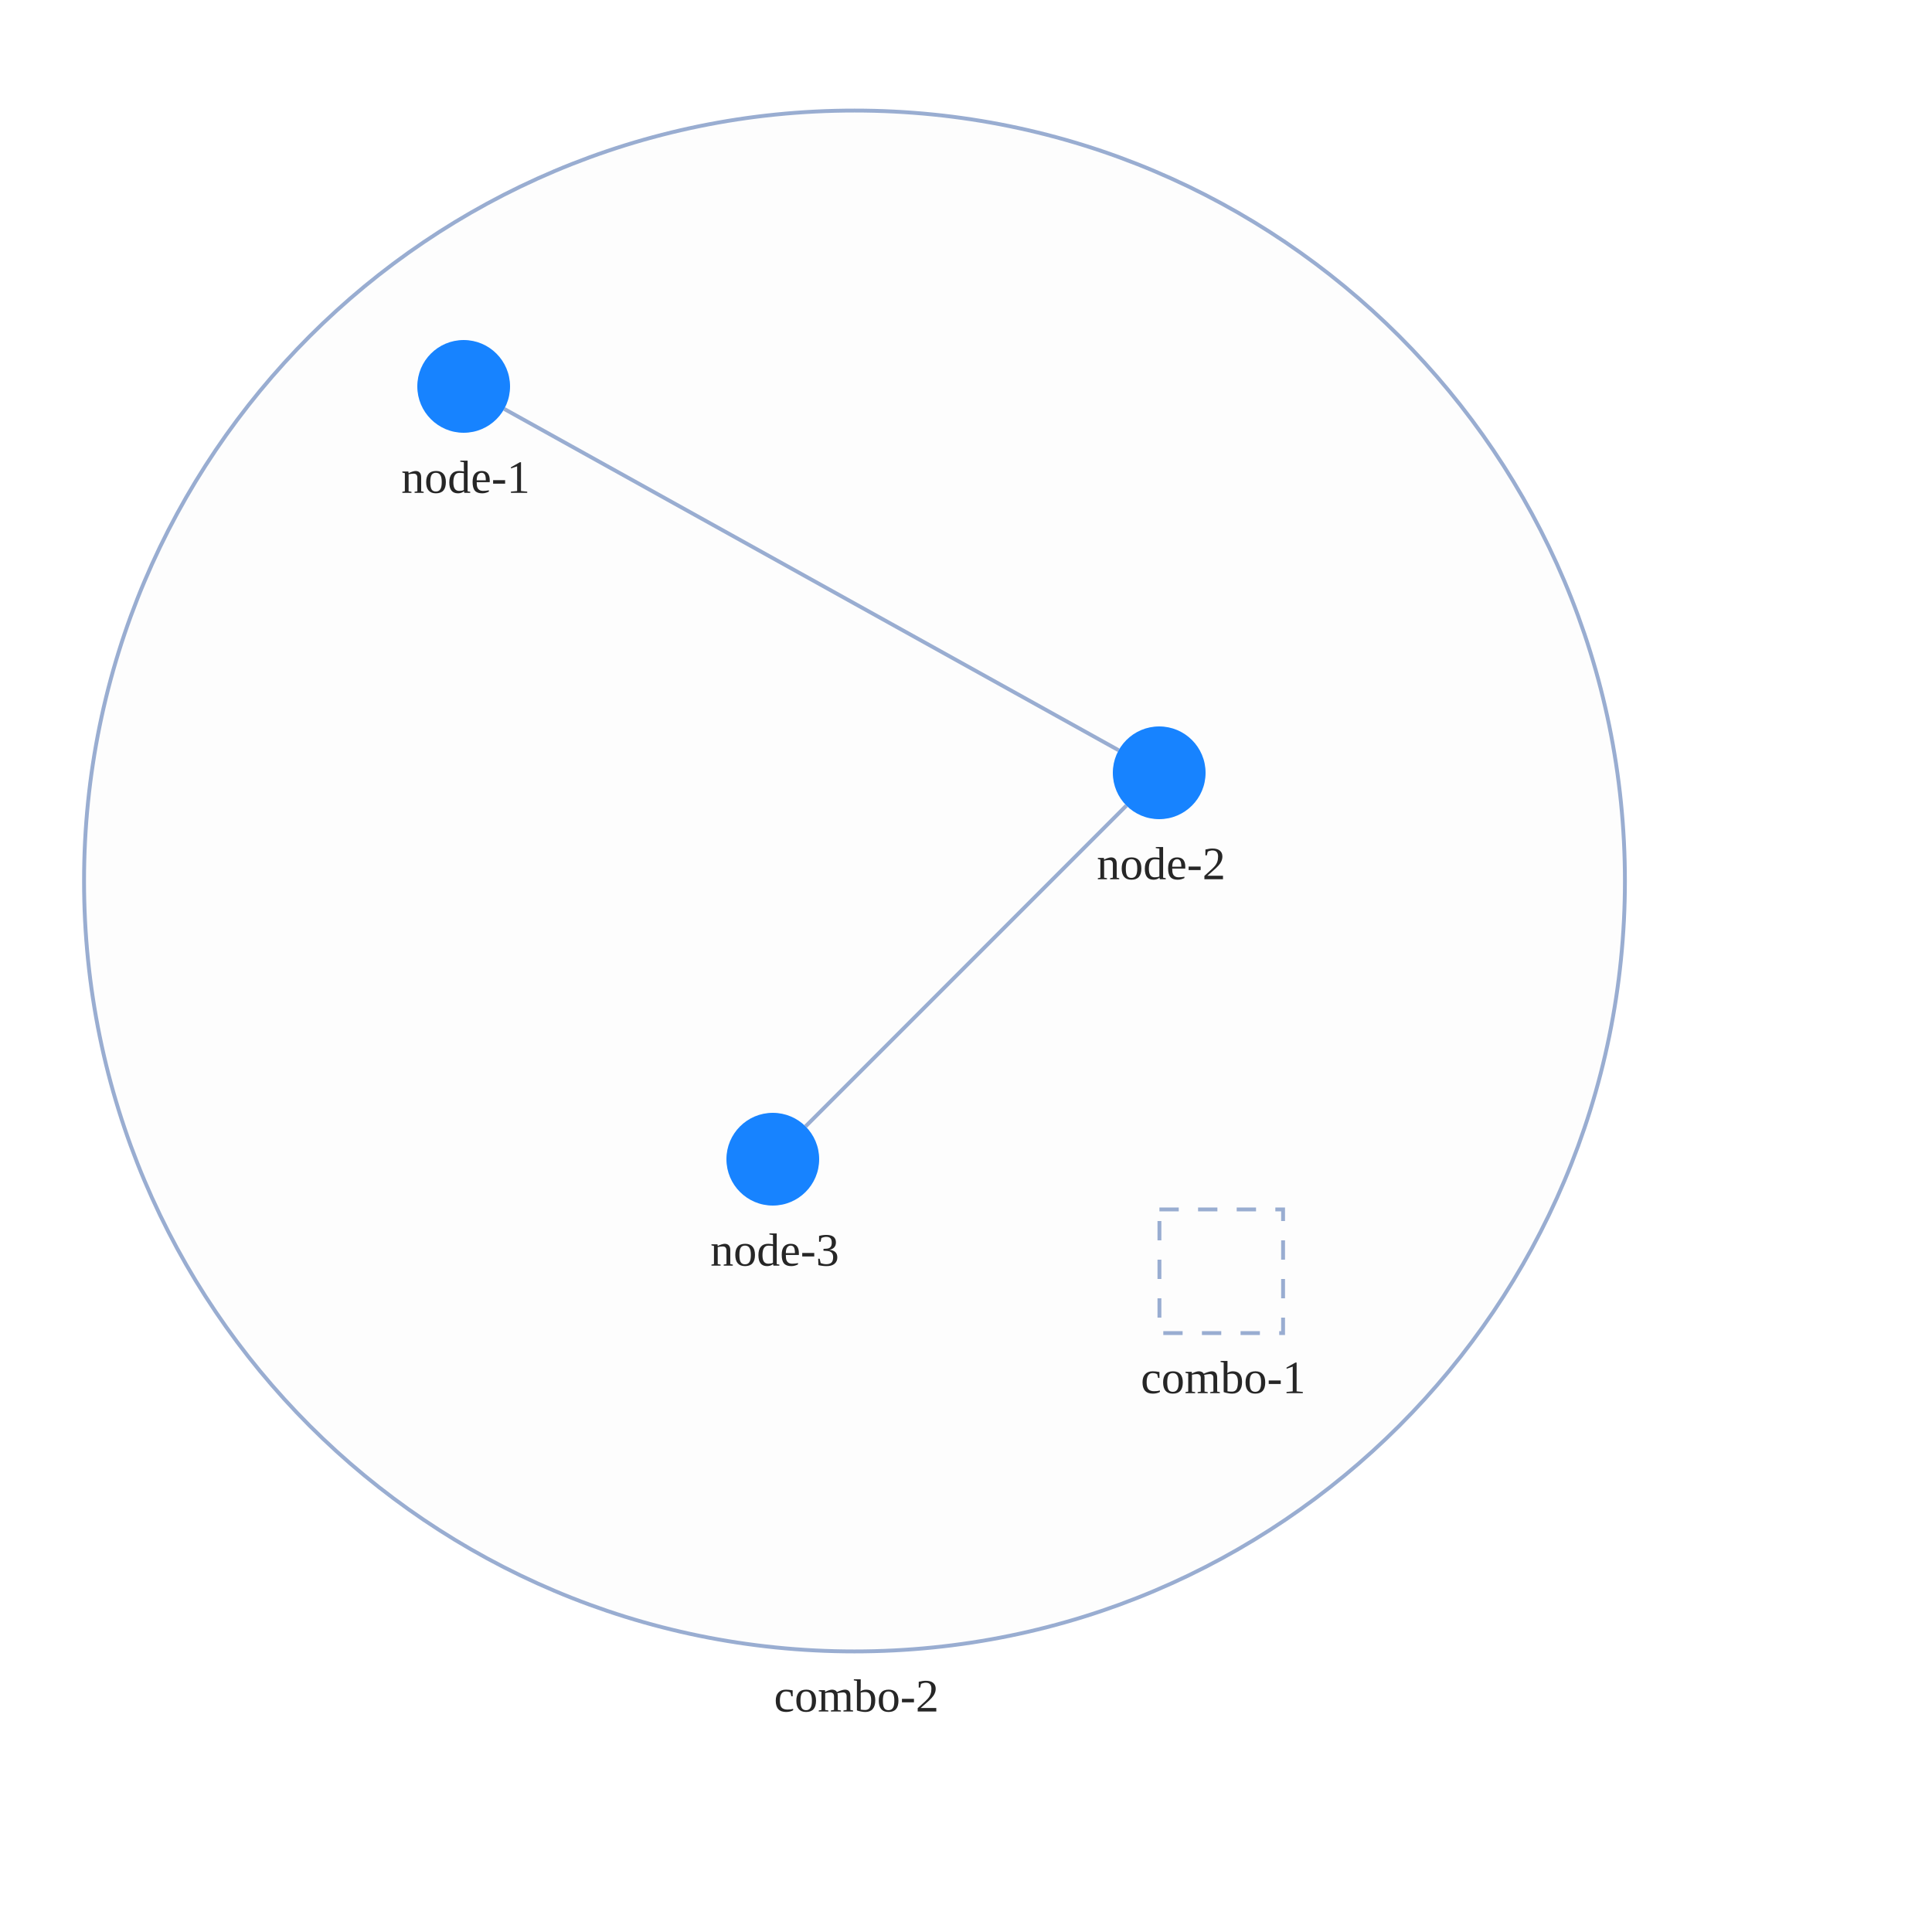
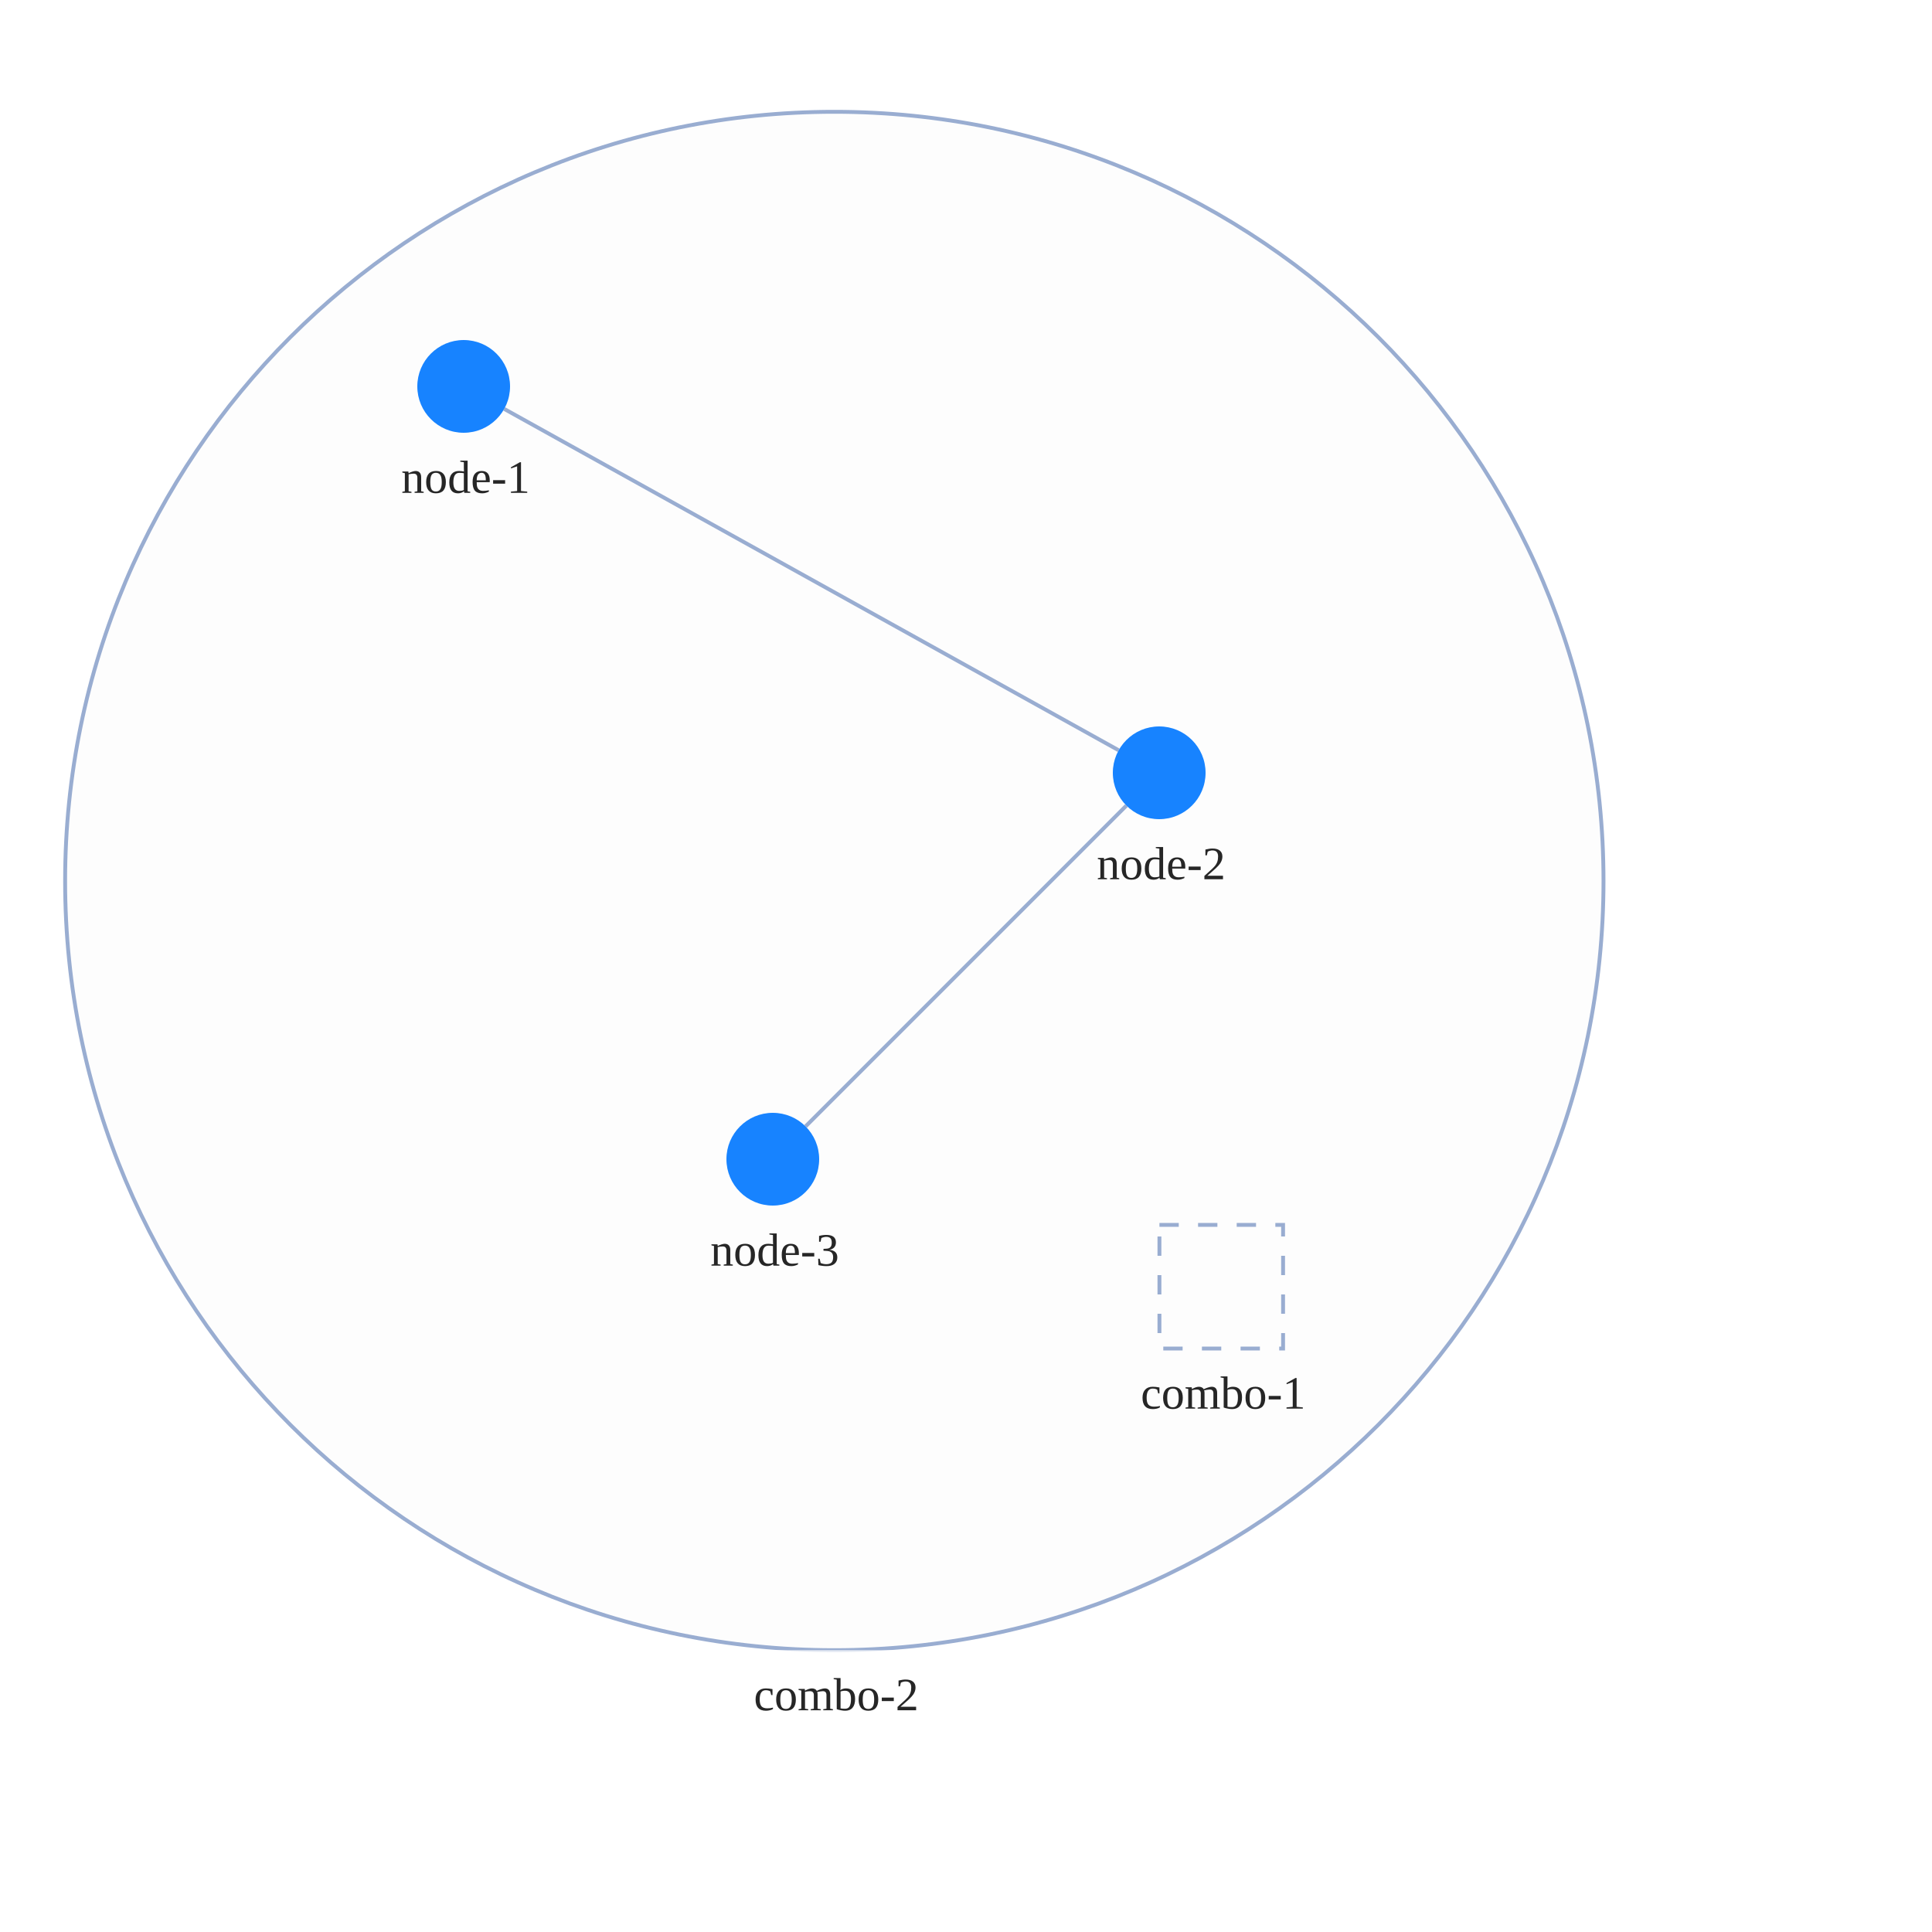
<svg xmlns="http://www.w3.org/2000/svg" width="500" height="500" style="background: transparent; position: absolute; outline: none;" color-interpolation-filters="sRGB" tabindex="1">
  <defs />
  <g id="g-svg-camera" transform="matrix(1,0,0,1,0,0)">
    <g id="g-root" fill="none" transform="matrix(1,0,0,1,0,0)">
      <g id="g-svg-7" fill="none" transform="matrix(1,0,0,1,0,0)">
-         <g id="combo-2" fill="none" transform="matrix(1,0,0,1,221.14,228)">
+         <g id="combo-2" fill="none" transform="matrix(1,0,0,1,215.92,228)">
          <g transform="matrix(1,0,0,1,0,0)">
-             <circle id="key" fill="rgba(253,253,253,1)" transform="translate(-199.3877,-199.3877)" cx="199.388" cy="199.388" stroke-dasharray="0,0" stroke-width="1" stroke="rgba(153,173,209,1)" r="199.388" />
+             <circle id="key" fill="rgba(253,253,253,1)" transform="translate(-199.0661,-199.0661)" cx="199.066" cy="199.066" stroke-dasharray="0,0" stroke-width="1" stroke="rgba(153,173,209,1)" r="199.066" />
          </g>
-           <g id="label" fill="none" transform="matrix(1,0,0,1,0,199.3877)">
+           <g id="label" fill="none" transform="matrix(1,0,0,1,0,199.0661)">
+             <g transform="matrix(1,0,0,1,-26.28,0)">
+               <path id="background" fill="rgba(255,255,255,1)" d="M 0,0 l 53.56,0 l 0,23 l-53.56 0 z" opacity="0.75" stroke-width="0" width="53.56" height="23" />
+             </g>
            <g transform="matrix(1,0,0,1,0,0)">
              <text id="text" fill="rgba(0,0,0,0.851)" dominant-baseline="central" paint-order="stroke" dx="0.5" dy="11.5px" font-size="12" text-anchor="middle">
                combo-2
              </text>
            </g>
          </g>
        </g>
-         <g id="combo-1" fill="none" transform="matrix(1,0,0,1,316.06,329)">
-           <g transform="matrix(1,0,0,1,0,0)">
-             <path id="key" fill="rgba(253,253,253,1)" d="M 0,0 l 32,0 l 0,32 l-32 0 z" transform="translate(-16,-16)" stroke-dasharray="5,5" stroke-width="1" stroke="rgba(153,173,209,1)" width="32" height="32" />
-           </g>
+         <g id="combo-1" fill="none" transform="matrix(1,0,0,1,316.06,333)">
          <g id="label" fill="none" transform="matrix(1,0,0,1,0,16)">
            <g transform="matrix(1,0,0,1,0,0)">
              <text id="text" fill="rgba(0,0,0,0.851)" dominant-baseline="central" paint-order="stroke" dx="0.5" dy="11.5px" font-size="12" text-anchor="middle">
                combo-1
              </text>
            </g>
+           </g>
+           <g transform="matrix(1,0,0,1,0,0)">
+             <path id="key" fill="rgba(253,253,253,1)" d="M 0,0 l 32,0 l 0,32 l-32 0 z" transform="translate(-16,-16)" stroke-dasharray="5,5" stroke-width="1" stroke="rgba(153,173,209,1)" width="32" height="32" />
          </g>
        </g>
      </g>
      <g id="g-svg-6" fill="none" transform="matrix(1,0,0,1,0,0)">
        <g id="edge-1" fill="none" marker-start="false" marker-end="false" transform="matrix(1,0,0,1,0,0)">
          <g id="edge-1" fill="none" marker-start="false" marker-end="false" stroke="transparent" stroke-width="3" />
          <g transform="matrix(1,0,0,1,130.4899,105.8277)">
            <path id="key" fill="none" d="M 0,0 L 159.02,88.345" stroke-width="1" stroke="rgba(153,173,209,1)" />
            <path id="key" fill="none" d="M 0,0 L 159.02,88.345" stroke-width="3" stroke="transparent" />
          </g>
        </g>
        <g id="edge-2" fill="none" marker-start="false" marker-end="false" transform="matrix(1,0,0,1,0,0)">
          <g id="edge-2" fill="none" marker-start="false" marker-end="false" stroke="transparent" stroke-width="3" />
          <g transform="matrix(1,0,0,1,208.4853,208.4853)">
            <path id="key" fill="none" d="M 83.029,0 L 0,83.029" stroke-width="1" stroke="rgba(153,173,209,1)" />
            <path id="key" fill="none" d="M 83.029,0 L 0,83.029" stroke-width="3" stroke="transparent" />
          </g>
        </g>
      </g>
      <g id="g-svg-5" fill="none" transform="matrix(1,0,0,1,0,0)">
        <g id="node-1" fill="none" transform="matrix(1,0,0,1,120,100)">
          <g transform="matrix(1,0,0,1,0,0)">
            <circle id="key" fill="rgba(23,131,255,1)" transform="translate(-12,-12)" cx="12" cy="12" r="12" />
          </g>
          <g id="label" fill="none" transform="matrix(1,0,0,1,0,12)">
            <g transform="matrix(1,0,0,1,0,0)">
              <text id="text" fill="rgba(0,0,0,0.851)" dominant-baseline="central" paint-order="stroke" dx="0.5" dy="11.5px" font-size="12" text-anchor="middle">
                node-1
              </text>
            </g>
          </g>
        </g>
        <g id="node-2" fill="none" transform="matrix(1,0,0,1,300,200)">
          <g transform="matrix(1,0,0,1,0,0)">
            <circle id="key" fill="rgba(23,131,255,1)" transform="translate(-12,-12)" cx="12" cy="12" r="12" />
          </g>
          <g id="label" fill="none" transform="matrix(1,0,0,1,0,12)">
            <g transform="matrix(1,0,0,1,0,0)">
              <text id="text" fill="rgba(0,0,0,0.851)" dominant-baseline="central" paint-order="stroke" dx="0.5" dy="11.5px" font-size="12" text-anchor="middle">
                node-2
              </text>
            </g>
          </g>
        </g>
        <g id="node-3" fill="none" transform="matrix(1,0,0,1,200,300)">
          <g transform="matrix(1,0,0,1,0,0)">
            <circle id="key" fill="rgba(23,131,255,1)" transform="translate(-12,-12)" cx="12" cy="12" r="12" />
          </g>
          <g id="label" fill="none" transform="matrix(1,0,0,1,0,12)">
            <g transform="matrix(1,0,0,1,0,0)">
              <text id="text" fill="rgba(0,0,0,0.851)" dominant-baseline="central" paint-order="stroke" dx="0.5" dy="11.5px" font-size="12" text-anchor="middle">
                node-3
              </text>
            </g>
          </g>
        </g>
      </g>
    </g>
  </g>
</svg>
